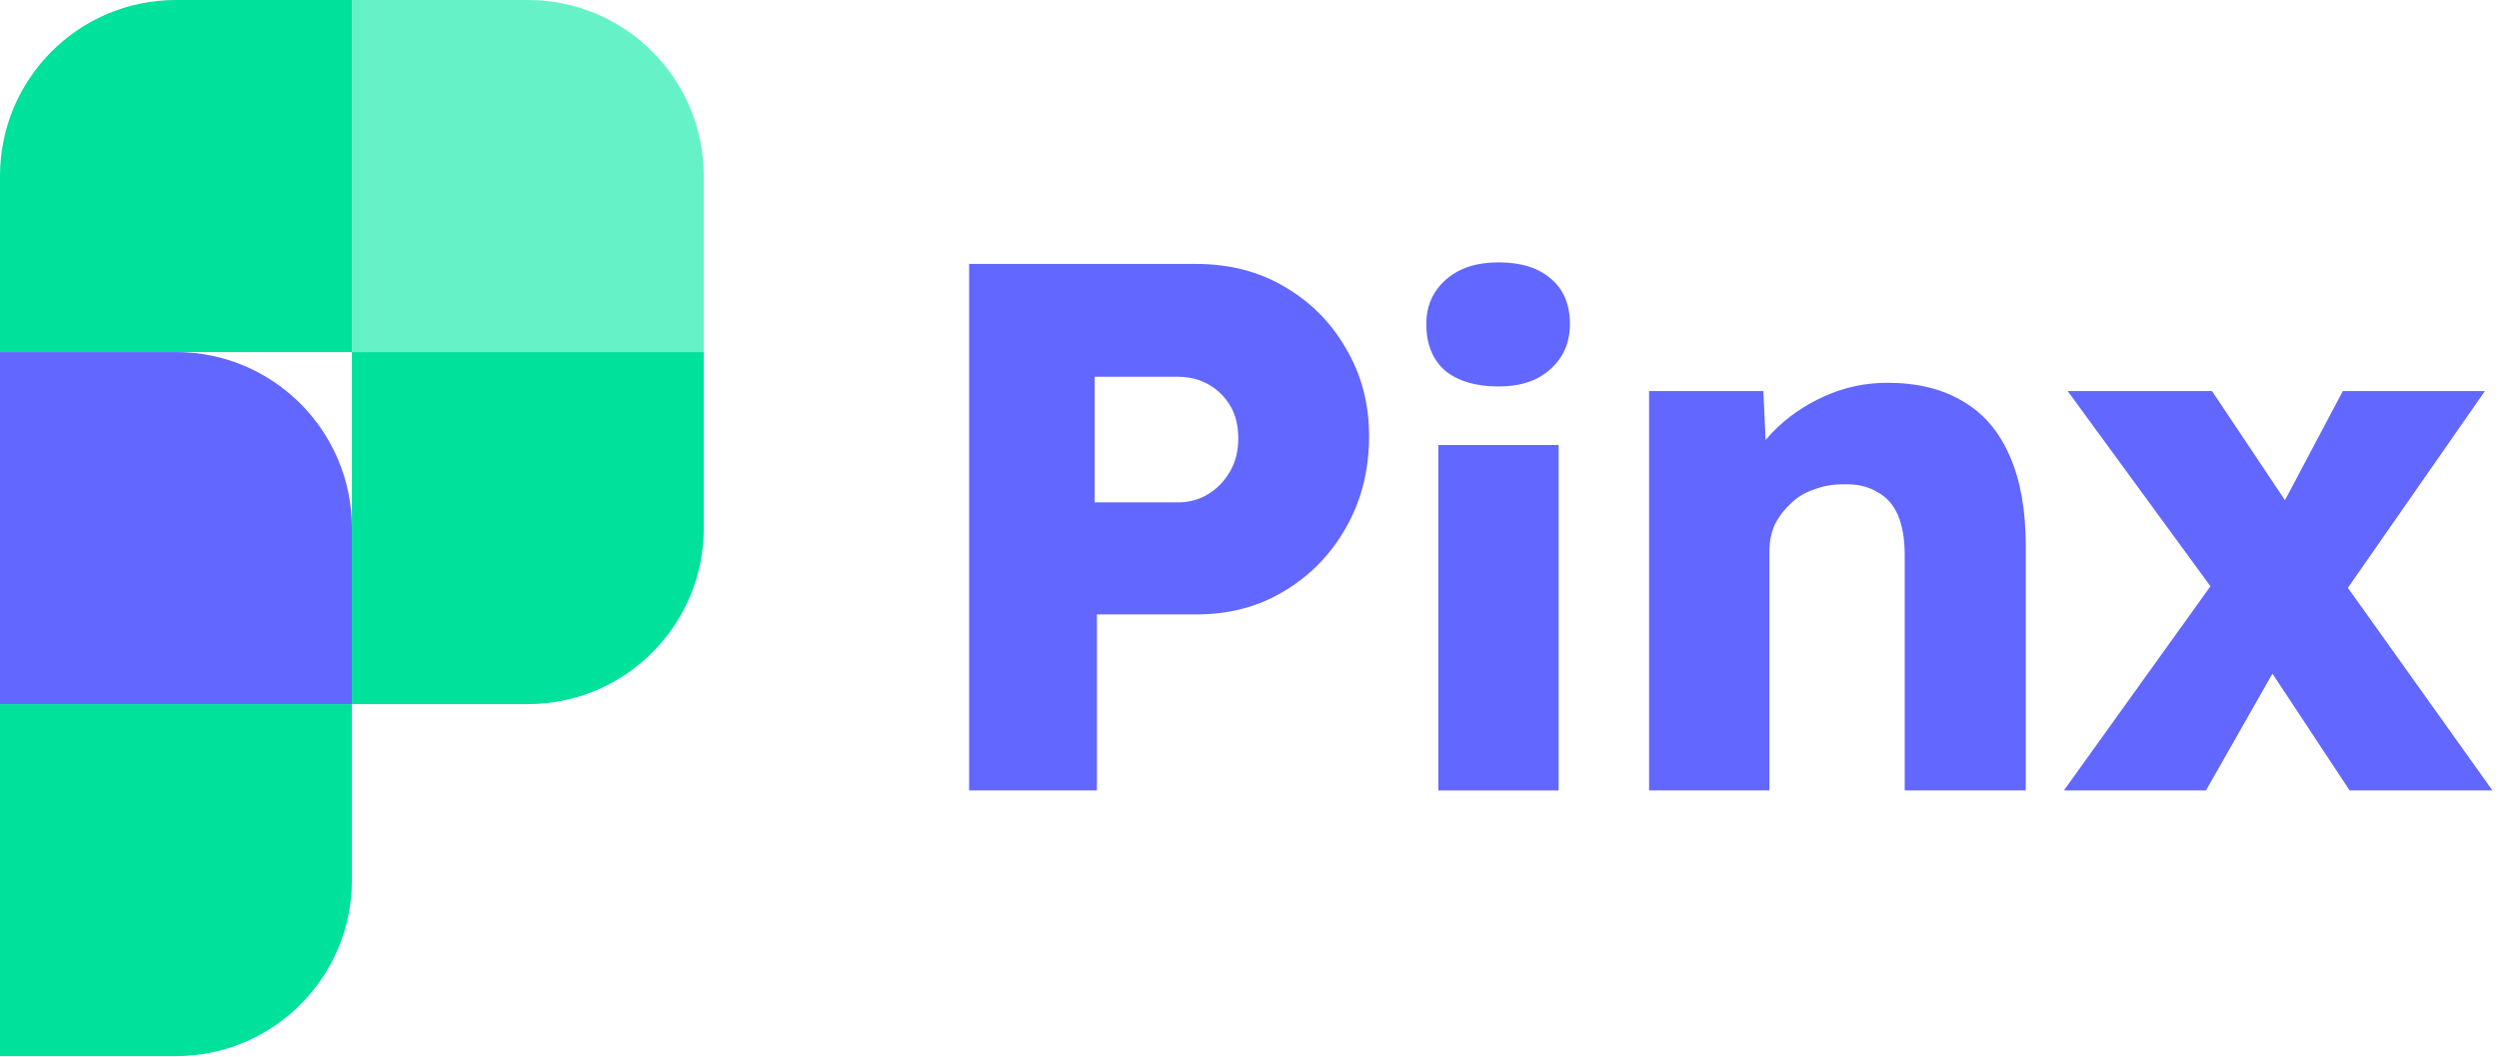
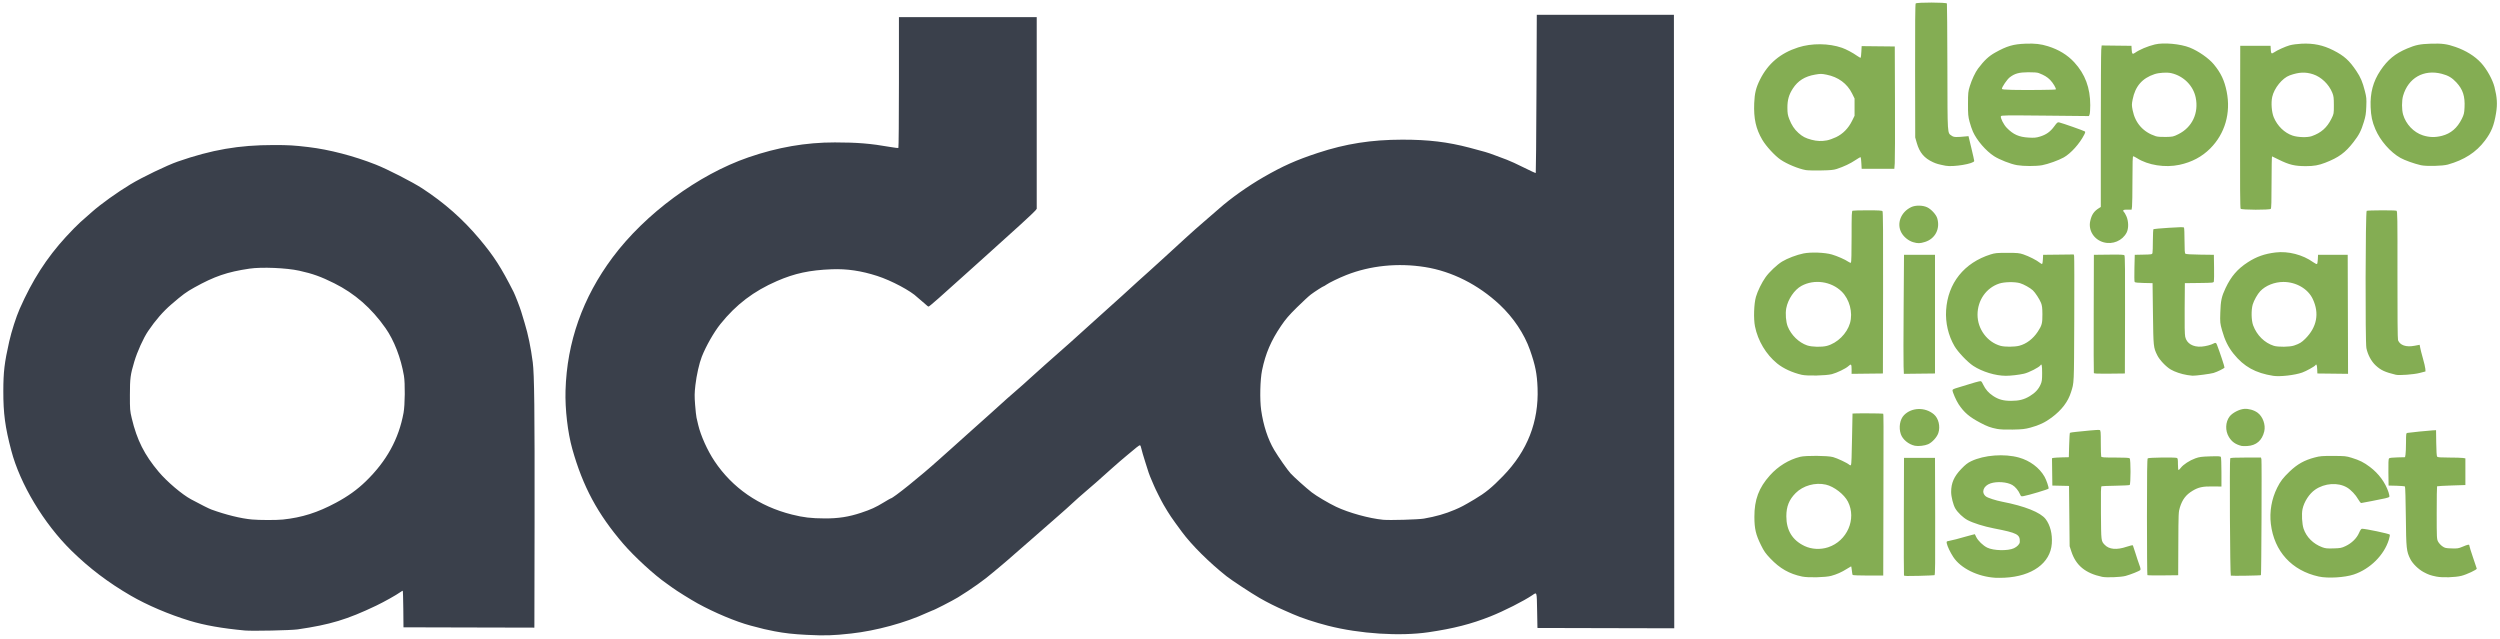
- <svg xmlns="http://www.w3.org/2000/svg" width="303" height="128" viewBox="0 0 303 128" fill="none">
-   <path d="M42.667 85.333H8.01086e-05V128H21.333C33.115 128 42.667 118.449 42.667 106.667V85.333Z" fill="#00E19B" />
-   <path d="M85.333 42.667H42.667V85.333H64C75.782 85.333 85.333 75.782 85.333 64V42.667Z" fill="#00E19B" />
-   <path d="M42.667 0H21.333C9.551 0 8.01086e-05 9.551 8.01086e-05 21.333V42.667H42.667V0Z" fill="#00E19B" />
-   <path d="M85.333 21.333C85.333 9.551 75.782 0 64 0H42.667V42.667H85.333V21.333Z" fill="#66F2C7" />
-   <path d="M42.667 64C42.667 52.218 33.115 42.667 21.333 42.667H8.01086e-05V85.333H42.667V64Z" fill="#6267FF" />
-   <path d="M117.506 95.799V31.991H145.034C149.045 31.991 152.6 32.902 155.7 34.725C158.86 36.548 161.351 39.04 163.174 42.2C165.058 45.36 166 48.915 166 52.865C166 56.997 165.058 60.704 163.174 63.986C161.351 67.207 158.86 69.759 155.7 71.643C152.6 73.527 149.045 74.469 145.034 74.469H133.002V95.799H117.506ZM132.729 60.886H142.847C144.184 60.886 145.399 60.552 146.493 59.884C147.587 59.215 148.468 58.304 149.136 57.149C149.805 55.995 150.139 54.658 150.139 53.138C150.139 51.558 149.805 50.221 149.136 49.128C148.468 48.034 147.587 47.183 146.493 46.575C145.399 45.968 144.184 45.664 142.847 45.664H132.729V60.886Z" fill="#6267FF" />
-   <path d="M174.396 95.799V53.937H188.981V95.799H174.396Z" fill="#6267FF" />
-   <path d="M199.95 95.799V47.396H213.806L214.261 57.24L211.344 58.334C212.013 56.147 213.198 54.172 214.899 52.409C216.662 50.586 218.758 49.128 221.189 48.034C223.62 46.94 226.172 46.393 228.846 46.393C232.492 46.393 235.561 47.153 238.053 48.672C240.544 50.13 242.428 52.348 243.704 55.326C244.98 58.243 245.618 61.828 245.618 66.082V95.799H230.943V67.267C230.943 65.323 230.669 63.712 230.122 62.436C229.575 61.16 228.724 60.218 227.57 59.61C226.476 58.942 225.109 58.638 223.468 58.699C222.192 58.699 221.007 58.911 219.913 59.337C218.819 59.702 217.877 60.279 217.087 61.069C216.297 61.798 215.659 62.649 215.173 63.621C214.747 64.594 214.535 65.657 214.535 66.811V95.799H207.334C205.632 95.799 204.174 95.799 202.958 95.799C201.743 95.799 200.74 95.799 199.95 95.799Z" fill="#6267FF" />
-   <path d="M284.885 95.799L274.584 80.211L269.844 73.557L250.702 47.396H268.203L278.139 62.254L283.335 69.364L302.204 95.799H284.885ZM250.246 95.799L269.753 68.635L277.592 78.023L267.474 95.799H250.246ZM282.241 74.742L274.493 65.444L284.064 47.396H301.292L282.241 74.742Z" fill="#6267FF" />
-   <path d="M175.217 44.925C176.797 46.201 178.954 46.839 181.689 46.839C184.362 46.839 186.459 46.14 187.978 44.743C189.558 43.345 190.348 41.522 190.348 39.273C190.348 36.903 189.589 35.08 188.069 33.804C186.55 32.467 184.423 31.799 181.689 31.799C179.015 31.799 176.888 32.498 175.308 33.895C173.728 35.293 172.938 37.086 172.938 39.273C172.938 41.704 173.697 43.588 175.217 44.925Z" fill="#6267FF" />
+ <svg xmlns="http://www.w3.org/2000/svg" viewBox="0 0 1895.50 484.00" width="1896" height="484" role="img" aria-label="aleppo digital district">
+   <path id="wordmark" fill="#84AD53" fill-rule="evenodd" d="M1513.00,438.18 C1499.60,437.35 1486.67,430.96 1481.10,422.40 C1478.75,418.78 1476.65,414.39 1476.20,412.13 C1475.90,410.63 1475.97,410.55 1477.82,410.23 C1480.05,409.84 1485.92,408.33 1490.25,407.03 C1491.90,406.54 1494.20,405.91 1495.37,405.64 L1497.48,405.14 L1498.49,407.23 C1499.88,410.09 1503.68,413.77 1506.87,415.33 C1511.65,417.67 1522.64,417.91 1527.14,415.77 C1529.65,414.58 1531.49,412.61 1531.56,411.06 C1531.81,405.28 1529.75,404.19 1512.00,400.74 C1504.32,399.25 1496.19,396.70 1491.95,394.44 C1488.58,392.63 1484.49,388.76 1482.64,385.60 C1481.07,382.92 1479.51,376.73 1479.50,373.15 C1479.49,366.34 1481.67,361.36 1487.18,355.63 C1490.28,352.40 1491.99,351.06 1494.72,349.76 C1504.50,345.08 1519.80,343.92 1530.93,347.01 C1539.24,349.32 1546.46,354.74 1550.34,361.56 C1551.73,364.00 1553.67,369.73 1553.40,370.56 C1553.22,371.10 1538.21,375.60 1534.37,376.26 C1532.59,376.57 1532.45,376.50 1531.78,374.92 C1530.59,372.08 1528.14,369.12 1525.90,367.82 C1521.94,365.52 1514.30,364.95 1509.42,366.58 C1503.90,368.42 1502.08,373.53 1505.88,376.51 C1507.25,377.59 1513.36,379.56 1518.25,380.51 C1535.36,383.82 1547.29,388.59 1551.16,393.67 C1554.65,398.25 1556.35,405.02 1555.84,412.25 C1554.79,427.07 1540.90,437.11 1520.00,438.14 C1517.66,438.25 1514.51,438.27 1513.00,438.18 Z M1366.50,437.26 C1356.76,435.22 1349.62,431.16 1342.37,423.54 C1338.71,419.69 1337.59,418.09 1335.25,413.36 C1331.33,405.40 1330.31,401.02 1330.28,392.00 C1330.23,379.01 1333.64,369.89 1342.05,360.53 C1348.30,353.56 1356.33,348.63 1365.00,346.44 C1369.16,345.39 1385.77,345.52 1389.86,346.63 C1393.08,347.50 1400.59,351.03 1402.14,352.39 C1402.74,352.93 1403.19,353.01 1403.54,352.66 C1403.86,352.34 1404.15,345.00 1404.32,332.95 C1404.48,322.39 1404.65,313.70 1404.70,313.64 C1404.95,313.37 1427.63,313.47 1427.91,313.74 C1428.28,314.11 1428.28,316.34 1428.12,383.62 L1428.00,436.50 L1416.53,436.50 C1410.13,436.50 1404.93,436.30 1404.78,436.04 C1404.62,435.79 1404.35,434.22 1404.18,432.54 C1404.00,430.87 1403.77,429.50 1403.67,429.50 C1403.56,429.50 1402.06,430.39 1400.33,431.49 C1396.42,433.96 1392.71,435.60 1388.50,436.74 C1384.15,437.91 1371.07,438.22 1366.50,437.26 Z M1594.00,437.47 C1581.27,434.73 1574.13,428.85 1570.67,418.25 L1569.36,414.25 L1569.13,391.39 L1568.90,368.53 L1562.58,368.39 L1556.25,368.25 L1556.11,357.89 L1555.98,347.52 L1557.11,347.26 C1557.74,347.12 1560.61,346.94 1563.50,346.87 L1568.75,346.75 L1569.00,337.67 C1569.14,332.67 1569.39,328.44 1569.57,328.26 C1569.74,328.09 1571.88,327.75 1574.32,327.52 C1576.76,327.29 1581.57,326.81 1585.03,326.46 C1588.48,326.10 1591.69,325.96 1592.15,326.14 C1592.91,326.43 1593.00,327.49 1593.00,335.94 C1593.00,341.15 1593.14,345.77 1593.30,346.21 C1593.57,346.90 1594.98,347.00 1603.95,347.00 C1611.33,347.00 1614.47,347.17 1614.90,347.60 C1615.76,348.46 1615.75,367.29 1614.89,367.82 C1614.55,368.03 1609.77,368.28 1604.27,368.37 C1598.76,368.47 1593.96,368.65 1593.60,368.77 C1593.07,368.95 1592.98,372.92 1593.10,389.12 C1593.26,410.71 1593.20,410.23 1595.94,413.16 C1599.25,416.71 1605.07,417.23 1612.64,414.64 C1615.24,413.76 1617.15,413.34 1617.33,413.63 C1617.49,413.89 1618.36,416.50 1619.25,419.43 C1620.14,422.36 1621.46,426.31 1622.17,428.21 C1623.09,430.64 1623.32,431.86 1622.97,432.29 C1622.32,433.07 1615.69,435.72 1611.75,436.79 C1608.18,437.75 1597.24,438.17 1594.00,437.47 Z M1758.25,437.24 C1737.79,432.73 1724.49,418.13 1721.97,397.41 C1720.83,388.08 1722.54,378.33 1726.77,369.89 C1729.25,364.95 1731.20,362.40 1736.13,357.67 C1742.05,351.99 1747.34,349.02 1755.25,346.94 C1759.25,345.88 1760.80,345.75 1769.25,345.78 C1778.14,345.80 1779.03,345.89 1783.19,347.17 C1789.29,349.05 1792.42,350.61 1797.07,354.11 C1803.81,359.19 1808.80,365.99 1811.23,373.39 C1811.70,374.85 1811.98,376.34 1811.84,376.71 C1811.69,377.08 1810.27,377.63 1808.66,377.93 C1807.06,378.24 1802.49,379.16 1798.50,379.99 C1794.51,380.81 1790.91,381.48 1790.50,381.49 C1790.09,381.49 1789.04,380.20 1788.17,378.62 C1786.36,375.34 1782.68,371.46 1779.74,369.72 C1772.90,365.69 1762.81,366.37 1755.56,371.36 C1751.13,374.41 1747.23,380.39 1745.99,386.05 C1745.18,389.73 1745.60,397.46 1746.80,401.00 C1748.93,407.31 1754.11,412.47 1760.83,414.99 C1763.34,415.93 1764.55,416.06 1769.50,415.91 C1774.75,415.76 1775.54,415.61 1778.63,414.15 C1783.28,411.95 1787.06,408.26 1788.82,404.21 C1789.76,402.06 1790.50,401.00 1791.08,401.00 C1793.87,401.00 1811.39,404.69 1812.13,405.43 C1812.35,405.65 1812.05,407.38 1811.46,409.29 C1807.88,420.98 1797.26,431.53 1784.88,435.69 C1777.97,438.01 1765.15,438.76 1758.25,437.24 Z M1847.50,437.28 C1842.98,436.35 1841.51,435.83 1837.91,433.92 C1833.94,431.81 1829.53,427.52 1827.79,424.07 C1824.79,418.16 1824.58,416.17 1824.34,391.74 C1824.21,379.46 1823.92,369.22 1823.67,368.97 C1823.43,368.73 1820.54,368.47 1817.24,368.39 L1811.25,368.25 L1811.11,358.31 C1811.02,351.54 1811.16,348.16 1811.54,347.70 C1811.93,347.23 1813.79,346.99 1817.92,346.89 L1823.73,346.75 L1824.09,344.75 C1824.28,343.65 1824.46,339.55 1824.47,335.63 C1824.50,328.66 1824.52,328.51 1825.62,328.30 C1827.26,327.99 1841.82,326.52 1844.75,326.38 L1847.25,326.25 L1847.39,335.96 C1847.47,342.09 1847.72,345.92 1848.07,346.34 C1848.49,346.84 1850.69,347.00 1857.19,347.01 C1861.90,347.01 1866.59,347.15 1867.62,347.32 L1869.50,347.63 L1869.50,357.74 L1869.50,367.85 L1858.89,368.19 C1853.06,368.39 1848.17,368.67 1848.02,368.81 C1847.87,368.96 1847.75,378.01 1847.75,388.92 C1847.75,408.06 1847.79,408.82 1848.79,410.75 C1849.37,411.85 1850.79,413.42 1851.96,414.25 C1853.91,415.63 1854.48,415.76 1858.98,415.92 C1863.38,416.07 1864.20,415.95 1867.06,414.75 C1871.62,412.83 1872.50,412.68 1872.51,413.82 C1872.52,414.33 1873.76,418.35 1875.27,422.75 C1876.77,427.15 1878.06,430.97 1878.13,431.23 C1878.33,432.03 1870.49,435.72 1866.47,436.72 C1861.72,437.91 1851.96,438.19 1847.50,437.28 Z M1443.73,436.39 C1443.60,436.04 1443.55,415.84 1443.62,391.50 L1443.75,347.25 L1455.50,347.25 L1467.25,347.25 L1467.38,391.64 C1467.48,426.91 1467.38,436.07 1466.88,436.22 C1466.53,436.33 1461.24,436.55 1455.11,436.72 C1446.33,436.96 1443.93,436.89 1443.73,436.39 Z M1691.61,436.56 C1691.00,436.18 1690.55,348.56 1691.15,347.62 C1691.46,347.15 1694.40,347.00 1703.02,347.00 L1714.48,347.00 L1714.81,348.31 C1715.16,349.69 1714.80,435.88 1714.45,436.19 C1714.08,436.52 1692.12,436.88 1691.61,436.56 Z M1628.34,436.18 C1628.15,435.99 1628.00,416.12 1628.00,392.02 C1628.00,358.60 1628.14,348.06 1628.60,347.60 C1629.23,346.97 1649.13,346.70 1650.71,347.30 C1651.35,347.55 1651.50,348.46 1651.50,352.05 C1651.50,354.50 1651.70,356.50 1651.94,356.50 C1652.18,356.50 1652.98,355.71 1653.71,354.75 C1655.59,352.30 1660.43,349.14 1664.66,347.63 C1667.75,346.52 1669.32,346.31 1675.93,346.11 C1682.10,345.92 1683.70,346.01 1684.05,346.56 C1684.29,346.94 1684.49,352.14 1684.49,358.12 L1684.50,368.99 L1677.88,368.91 C1670.28,368.81 1667.01,369.52 1662.50,372.26 C1657.55,375.27 1654.87,378.79 1653.00,384.75 C1651.94,388.13 1651.89,389.08 1651.79,412.25 L1651.68,436.25 L1640.18,436.38 C1633.86,436.46 1628.53,436.36 1628.34,436.18 Z M1386.19,415.06 C1400.63,410.30 1407.89,393.61 1401.25,380.50 C1398.44,374.95 1390.71,368.97 1384.50,367.54 C1376.46,365.69 1367.21,368.27 1361.58,373.94 C1356.60,378.94 1354.52,384.11 1354.51,391.51 C1354.49,402.23 1359.12,409.76 1368.40,414.13 C1373.68,416.62 1380.40,416.97 1386.19,415.06 Z M1452.00,338.05 C1447.24,337.05 1442.71,333.32 1441.33,329.25 C1439.60,324.18 1440.63,318.06 1443.76,314.84 C1449.54,308.89 1459.76,308.62 1466.40,314.23 C1469.97,317.26 1471.44,323.41 1469.78,328.41 C1468.72,331.59 1465.07,335.59 1462.00,336.92 C1459.42,338.04 1454.57,338.59 1452.00,338.05 Z M1699.75,338.19 C1695.12,337.02 1692.34,335.05 1690.11,331.36 C1687.23,326.60 1687.47,320.09 1690.68,315.86 C1692.77,313.13 1697.94,310.42 1701.67,310.11 C1705.04,309.83 1709.12,310.97 1711.87,312.97 C1715.86,315.85 1718.15,322.22 1716.96,327.16 C1715.30,334.08 1710.91,337.87 1704.08,338.26 C1702.25,338.36 1700.30,338.33 1699.75,338.19 Z M1514.25,325.27 C1509.44,324.34 1506.84,323.38 1501.68,320.66 C1493.31,316.25 1489.32,312.84 1485.17,306.59 C1483.33,303.82 1480.55,297.47 1480.52,295.95 C1480.51,295.39 1481.56,294.86 1484.12,294.12 C1486.12,293.55 1490.23,292.29 1493.25,291.33 C1496.28,290.38 1499.58,289.44 1500.59,289.25 C1502.42,288.90 1502.43,288.91 1503.80,291.71 C1505.61,295.42 1507.86,297.98 1511.32,300.27 C1515.40,302.98 1519.12,304.00 1524.94,304.00 C1530.99,304.00 1534.77,303.05 1539.11,300.43 C1543.19,297.97 1545.71,295.27 1547.31,291.67 C1548.36,289.30 1548.50,288.22 1548.50,282.74 C1548.50,277.04 1548.16,275.52 1547.24,277.02 C1546.28,278.56 1538.41,282.59 1534.75,283.41 C1530.79,284.30 1524.73,285.00 1520.99,285.00 C1513.17,285.00 1503.11,281.95 1496.32,277.51 C1491.96,274.67 1484.62,266.95 1482.03,262.50 C1477.33,254.41 1475.08,244.75 1475.68,235.29 C1476.97,214.72 1489.32,199.27 1509.50,192.93 C1512.84,191.89 1514.21,191.76 1522.00,191.76 C1529.83,191.76 1531.12,191.88 1534.25,192.92 C1538.41,194.31 1544.66,197.49 1546.71,199.26 C1547.52,199.95 1548.35,200.35 1548.56,200.14 C1548.77,199.92 1549.02,198.29 1549.10,196.50 L1549.25,193.25 L1560.86,193.12 L1572.48,192.98 L1572.76,194.12 C1572.92,194.74 1572.96,216.51 1572.86,242.50 C1572.66,292.73 1572.79,289.84 1570.38,297.50 C1568.09,304.76 1563.34,310.98 1555.75,316.66 C1550.84,320.33 1546.16,322.56 1539.69,324.29 C1535.46,325.43 1533.53,325.64 1526.25,325.79 C1520.49,325.90 1516.62,325.73 1514.25,325.27 Z M1723.75,285.03 C1710.29,282.92 1701.55,278.06 1693.73,268.35 C1689.65,263.27 1687.02,257.94 1684.97,250.58 C1683.44,245.08 1683.40,244.69 1683.63,237.08 C1683.90,228.11 1684.59,224.87 1687.61,218.50 C1691.85,209.54 1696.67,203.95 1704.53,198.88 C1711.14,194.62 1717.18,192.49 1725.51,191.47 C1735.09,190.31 1746.16,193.16 1754.06,198.84 C1755.52,199.89 1756.75,200.45 1757.00,200.19 C1757.25,199.95 1757.52,198.29 1757.60,196.50 L1757.75,193.25 L1769.00,193.25 L1780.25,193.25 L1780.38,238.38 L1780.51,283.52 L1768.88,283.38 L1757.25,283.25 L1757.10,279.88 C1756.97,276.76 1756.51,275.78 1755.75,276.99 C1755.19,277.91 1748.68,281.51 1745.72,282.55 C1740.02,284.56 1728.81,285.82 1723.75,285.03 Z M1366.25,284.27 C1359.06,282.61 1352.22,279.46 1347.53,275.65 C1339.12,268.81 1332.93,258.46 1330.73,247.55 C1329.56,241.76 1329.93,230.33 1331.46,225.09 C1332.75,220.66 1335.87,214.31 1338.75,210.25 C1341.52,206.33 1347.51,200.67 1351.32,198.36 C1355.36,195.91 1362.29,193.28 1367.48,192.22 C1373.16,191.07 1383.59,191.45 1388.97,192.99 C1393.07,194.17 1399.19,196.86 1401.50,198.50 C1402.32,199.09 1403.22,199.42 1403.50,199.25 C1403.82,199.05 1404.00,192.02 1404.00,179.52 C1404.00,162.28 1404.09,160.07 1404.79,159.80 C1405.23,159.64 1410.37,159.50 1416.23,159.50 C1424.59,159.50 1427.00,159.65 1427.44,160.18 C1427.85,160.68 1427.97,177.24 1427.88,222.05 L1427.75,283.25 L1415.88,283.38 L1404.00,283.52 L1404.00,280.01 C1404.00,276.11 1403.60,275.74 1401.53,277.71 C1399.66,279.49 1392.74,282.83 1389.00,283.77 C1384.49,284.90 1370.32,285.21 1366.25,284.27 Z M1658.51,284.43 C1653.99,283.68 1649.14,282.05 1646.06,280.24 C1642.41,278.11 1637.53,272.94 1635.78,269.35 C1632.91,263.48 1632.87,263.11 1632.55,238.00 L1632.25,214.75 L1625.67,214.61 C1621.20,214.52 1618.96,214.28 1618.67,213.86 C1618.44,213.52 1618.36,208.75 1618.50,203.25 L1618.75,193.25 L1625.32,193.11 C1631.63,192.98 1631.90,192.93 1632.19,191.86 C1632.35,191.25 1632.49,186.99 1632.49,182.40 C1632.50,177.81 1632.71,173.93 1632.96,173.78 C1633.21,173.62 1638.43,173.16 1644.56,172.76 C1653.35,172.18 1655.79,172.15 1656.09,172.64 C1656.31,172.97 1656.49,177.44 1656.49,182.56 C1656.50,189.69 1656.66,192.01 1657.16,192.43 C1657.59,192.78 1661.60,193.03 1668.29,193.11 L1678.75,193.25 L1678.89,202.75 C1678.97,207.98 1678.91,212.75 1678.76,213.37 C1678.49,214.47 1678.39,214.48 1667.62,214.62 L1656.75,214.75 L1656.60,233.75 C1656.49,246.64 1656.63,253.60 1657.01,255.40 C1658.11,260.49 1662.91,263.37 1669.44,262.87 C1672.57,262.63 1676.70,261.55 1678.62,260.48 C1679.99,259.72 1680.49,259.90 1681.06,261.38 C1683.15,266.73 1686.99,278.31 1686.82,278.75 C1686.56,279.43 1681.43,281.96 1678.50,282.85 C1676.20,283.55 1664.76,285.05 1662.50,284.94 C1661.81,284.91 1660.02,284.68 1658.51,284.43 Z M1816.75,284.21 C1808.52,282.22 1805.40,280.78 1801.49,277.16 C1798.16,274.08 1795.46,269.05 1794.42,264.00 C1793.49,259.49 1793.70,160.50 1794.64,159.90 C1795.36,159.44 1816.05,159.36 1817.23,159.81 C1817.97,160.10 1818.04,164.30 1817.98,208.44 C1817.94,238.96 1818.10,257.21 1818.41,258.00 C1819.92,261.86 1824.57,263.45 1830.87,262.24 C1833.00,261.83 1834.78,261.50 1834.81,261.50 C1834.84,261.50 1835.02,262.44 1835.21,263.60 C1835.39,264.75 1836.32,268.41 1837.27,271.73 C1838.22,275.04 1839.06,278.64 1839.13,279.73 L1839.25,281.70 L1834.75,282.87 C1830.40,284.01 1819.33,284.83 1816.75,284.21 Z M1443.42,277.88 C1443.29,274.79 1443.31,254.48 1443.47,232.75 L1443.75,193.25 L1455.50,193.25 L1467.25,193.25 L1467.25,238.25 L1467.25,283.25 L1455.45,283.38 L1443.65,283.52 L1443.42,277.88 Z M1587.73,282.88 C1587.60,282.54 1587.55,262.23 1587.62,237.75 L1587.75,193.25 L1599.06,193.12 C1608.17,193.01 1610.47,193.11 1610.93,193.67 C1611.36,194.18 1611.47,206.03 1611.38,238.80 L1611.25,283.25 L1599.61,283.38 C1590.57,283.49 1587.92,283.38 1587.73,282.88 Z M1385.32,262.30 C1393.17,260.21 1400.47,253.00 1402.78,245.08 C1405.11,237.04 1402.46,226.98 1396.45,221.09 C1388.53,213.34 1375.68,211.53 1365.98,216.81 C1360.64,219.71 1355.72,226.94 1354.45,233.75 C1353.67,237.92 1354.18,244.19 1355.59,247.69 C1358.20,254.16 1364.00,259.79 1370.25,261.94 C1373.86,263.17 1381.37,263.36 1385.32,262.30 Z M1531.18,262.21 C1536.55,260.82 1541.62,256.98 1545.16,251.61 C1548.34,246.78 1548.76,245.21 1548.71,238.25 C1548.67,233.51 1548.46,231.72 1547.67,229.72 C1546.56,226.91 1543.25,221.84 1541.43,220.16 C1539.43,218.31 1534.49,215.57 1531.73,214.76 C1527.76,213.61 1519.93,213.75 1516.00,215.04 C1506.08,218.30 1499.49,227.77 1499.51,238.73 C1499.52,249.55 1506.89,259.50 1516.95,262.28 C1520.24,263.18 1527.53,263.15 1531.18,262.21 Z M1739.59,262.05 C1743.78,260.61 1745.28,259.70 1748.13,256.85 C1756.93,248.05 1758.88,237.57 1753.73,226.72 C1750.07,219.00 1741.15,213.83 1731.49,213.83 C1724.76,213.84 1718.02,216.52 1713.91,220.84 C1711.84,223.02 1709.12,227.84 1708.21,230.95 C1706.97,235.20 1707.14,242.99 1708.54,246.77 C1711.33,254.26 1717.17,260.03 1724.22,262.26 C1727.49,263.29 1736.33,263.18 1739.59,262.05 Z M1450.70,183.67 C1447.17,182.63 1443.66,179.80 1441.82,176.53 C1437.95,169.62 1441.32,160.78 1449.26,157.05 C1452.46,155.54 1457.87,155.60 1461.26,157.18 C1464.36,158.62 1468.09,162.67 1468.95,165.52 C1471.34,173.50 1467.40,181.10 1459.62,183.50 C1455.86,184.67 1454.19,184.70 1450.70,183.67 Z M1595.06,183.74 C1587.81,181.71 1583.41,174.69 1584.98,167.63 C1586.05,162.80 1587.82,160.19 1591.62,157.83 L1593.00,156.98 L1593.00,99.11 C1593.01,67.29 1593.15,39.73 1593.33,37.87 L1593.65,34.48 L1604.95,34.62 L1616.25,34.75 L1616.40,37.50 C1616.59,40.92 1617.04,41.40 1618.84,40.12 C1622.28,37.67 1628.36,35.10 1634.00,33.71 C1640.56,32.10 1653.38,33.25 1660.50,36.10 C1667.05,38.72 1674.91,44.21 1678.70,48.80 C1684.12,55.39 1686.77,61.01 1688.48,69.52 C1691.72,85.68 1687.19,101.34 1676.03,112.56 C1669.72,118.90 1661.98,123.01 1652.57,125.01 C1641.76,127.32 1628.81,125.28 1620.46,119.96 C1619.19,119.16 1617.90,118.50 1617.58,118.50 C1617.15,118.50 1617.00,123.14 1617.00,136.43 C1617.00,146.29 1616.86,155.40 1616.68,156.68 L1616.36,159.00 L1613.18,159.00 C1610.74,159.00 1610.00,159.17 1610.00,159.72 C1610.00,160.12 1610.25,160.60 1610.56,160.78 C1610.86,160.97 1611.68,162.39 1612.38,163.94 C1614.11,167.80 1614.20,173.29 1612.58,176.40 C1609.34,182.60 1602.00,185.67 1595.06,183.74 Z M1699.06,158.32 C1698.65,157.82 1698.53,141.19 1698.62,96.20 L1698.75,34.75 L1710.25,34.75 L1721.75,34.75 L1721.90,37.62 C1722.06,40.68 1722.48,41.06 1724.32,39.77 C1726.67,38.13 1732.98,35.26 1736.25,34.36 C1738.26,33.80 1742.15,33.28 1745.40,33.13 C1754.32,32.72 1761.59,34.24 1769.25,38.11 C1777.52,42.29 1781.44,45.80 1786.81,53.83 C1790.06,58.69 1791.49,62.06 1793.27,69.04 C1794.48,73.75 1794.58,74.87 1794.35,80.75 C1794.15,86.20 1793.84,88.10 1792.49,92.50 C1790.41,99.30 1788.88,102.27 1784.60,107.80 C1778.41,115.80 1773.41,119.46 1763.25,123.40 C1758.20,125.36 1754.57,126.00 1748.53,126.00 C1740.07,125.99 1736.00,125.02 1728.02,121.10 C1725.39,119.81 1723.08,118.68 1722.88,118.59 C1722.67,118.49 1722.50,127.28 1722.50,138.11 C1722.50,152.76 1722.35,157.95 1721.90,158.40 C1720.98,159.32 1699.83,159.24 1699.06,158.32 Z M1369.25,128.99 C1363.70,128.00 1355.04,124.43 1350.17,121.11 C1345.82,118.15 1339.13,110.88 1336.28,106.01 C1331.39,97.67 1329.68,89.92 1330.14,78.25 C1330.44,70.73 1331.49,66.48 1334.52,60.40 C1340.61,48.19 1349.98,40.29 1363.50,35.95 C1373.75,32.66 1386.72,32.77 1396.71,36.24 C1399.87,37.34 1405.08,40.11 1408.17,42.33 C1409.51,43.29 1410.73,43.94 1410.89,43.78 C1411.05,43.62 1411.28,41.57 1411.40,39.23 L1411.63,34.98 L1424.19,35.12 L1436.75,35.25 L1436.90,77.50 C1436.99,100.74 1436.91,121.61 1436.73,123.88 L1436.41,128.00 L1424.02,128.00 L1411.63,128.00 L1411.40,123.76 C1411.28,121.42 1411.05,119.38 1410.88,119.22 C1410.72,119.05 1408.92,120.06 1406.88,121.45 C1403.09,124.02 1398.11,126.38 1392.75,128.13 C1390.34,128.91 1387.99,129.14 1380.75,129.27 C1375.80,129.37 1370.62,129.24 1369.25,128.99 Z M1475.25,125.69 C1469.85,124.62 1468.35,124.20 1465.75,123.01 C1459.07,119.94 1455.54,115.75 1453.43,108.39 L1452.25,104.25 L1452.16,53.76 C1452.10,19.10 1452.24,3.07 1452.60,2.63 C1453.38,1.69 1475.92,1.72 1476.29,2.67 C1476.43,3.04 1476.59,24.80 1476.65,51.04 C1476.76,103.96 1476.54,100.54 1480.02,103.01 C1481.56,104.11 1483.34,104.17 1491.20,103.39 L1492.66,103.25 L1494.82,112.25 C1496.02,117.20 1496.99,121.61 1497.00,122.05 C1497.01,124.16 1481.04,126.83 1475.25,125.69 Z M1529.50,125.26 C1524.70,124.45 1516.18,121.12 1512.00,118.41 C1505.88,114.45 1499.01,106.49 1496.05,99.92 C1495.26,98.18 1494.09,94.72 1493.44,92.25 C1492.40,88.30 1492.26,86.64 1492.28,78.75 C1492.30,70.38 1492.40,69.44 1493.67,65.29 C1495.17,60.41 1497.84,54.74 1499.91,52.00 C1504.65,45.74 1507.98,42.62 1512.84,39.90 C1521.82,34.88 1526.62,33.47 1535.98,33.13 C1543.15,32.86 1547.47,33.36 1552.96,35.07 C1561.06,37.59 1567.74,41.68 1572.87,47.25 C1581.11,56.20 1585.00,66.61 1585.00,79.77 C1585.00,82.89 1584.78,86.02 1584.51,86.73 L1584.01,88.03 L1550.77,87.69 C1520.53,87.39 1517.50,87.43 1517.22,88.16 C1516.74,89.41 1519.32,94.52 1521.65,96.92 C1526.58,102.02 1530.87,103.93 1538.31,104.35 C1542.57,104.59 1543.92,104.47 1546.82,103.59 C1551.57,102.15 1554.71,99.91 1557.64,95.90 C1559.86,92.86 1560.25,92.54 1561.43,92.83 C1564.13,93.47 1579.82,98.99 1580.87,99.66 C1581.35,99.96 1581.24,100.55 1580.42,102.15 C1576.98,108.92 1570.31,116.33 1564.95,119.37 C1561.09,121.55 1552.89,124.50 1548.50,125.29 C1543.87,126.12 1534.51,126.11 1529.50,125.26 Z M1835.73,125.29 C1830.75,124.16 1823.44,121.55 1820.25,119.75 C1812.61,115.46 1804.92,106.66 1801.23,98.00 C1798.79,92.25 1797.92,88.18 1797.64,81.20 C1797.21,70.41 1799.52,61.78 1805.06,53.50 C1810.55,45.29 1816.18,40.65 1825.31,36.80 C1831.85,34.05 1835.05,33.40 1843.25,33.13 C1851.76,32.85 1855.52,33.35 1862.00,35.61 C1869.96,38.38 1876.67,42.56 1881.39,47.68 C1885.70,52.37 1890.16,60.38 1891.57,66.00 C1893.57,73.95 1893.87,78.97 1892.76,85.75 C1891.20,95.27 1889.25,100.08 1884.27,106.70 C1877.66,115.49 1868.64,121.30 1856.21,124.80 C1852.20,125.93 1839.86,126.22 1835.73,125.29 Z M1385.28,106.47 C1386.91,106.17 1390.07,105.06 1392.29,103.99 C1397.42,101.53 1401.56,97.30 1404.34,91.68 L1406.25,87.80 L1406.25,81.25 L1406.25,74.70 L1404.36,70.88 C1400.66,63.39 1393.85,58.37 1385.03,56.64 C1381.17,55.88 1380.45,55.87 1376.29,56.59 C1368.56,57.92 1363.26,61.24 1359.44,67.15 C1356.43,71.82 1355.28,75.87 1355.32,81.75 C1355.35,85.93 1355.57,87.32 1356.70,90.24 C1358.47,94.85 1360.55,98.00 1363.65,100.79 C1366.79,103.62 1369.07,104.80 1373.67,106.01 C1377.80,107.09 1381.09,107.22 1385.28,106.47 Z M1651.78,101.79 C1662.29,96.59 1667.42,85.73 1664.95,73.90 C1663.08,64.94 1655.80,57.65 1646.56,55.50 C1643.28,54.73 1637.25,55.08 1633.75,56.23 C1624.43,59.30 1619.11,65.43 1617.15,75.38 C1616.41,79.18 1616.41,79.82 1617.15,83.61 C1619.08,93.37 1625.19,100.24 1634.71,103.31 C1636.01,103.73 1638.76,103.93 1642.28,103.86 C1647.60,103.75 1647.96,103.68 1651.78,101.79 Z M1753.04,103.23 C1760.12,100.74 1764.57,96.78 1767.91,90.03 C1769.75,86.31 1769.75,86.29 1769.75,79.78 C1769.74,74.10 1769.59,72.87 1768.57,70.34 C1766.00,63.93 1760.19,58.35 1754.00,56.33 C1748.20,54.44 1743.17,54.68 1736.25,57.17 C1730.66,59.18 1724.46,66.84 1722.99,73.55 C1722.02,77.97 1722.56,85.09 1724.16,88.95 C1726.89,95.53 1732.29,100.77 1738.44,102.83 C1742.54,104.20 1749.74,104.40 1753.04,103.23 Z M1851.69,103.02 C1858.47,101.28 1863.31,97.14 1866.80,90.12 C1868.38,86.91 1868.63,85.91 1868.85,81.62 C1869.31,73.05 1867.63,67.86 1862.67,62.50 C1859.37,58.94 1856.46,57.22 1851.55,55.96 C1837.86,52.43 1826.17,59.09 1822.25,72.65 C1821.17,76.39 1821.18,83.13 1822.26,86.89 C1824.36,94.18 1830.29,100.41 1837.25,102.65 C1842.12,104.21 1846.56,104.33 1851.69,103.02 Z M1558.84,67.83 C1559.40,67.26 1556.81,62.87 1554.57,60.60 C1552.39,58.39 1550.11,57.02 1546.00,55.43 C1544.84,54.98 1542.15,54.76 1538.00,54.79 C1530.97,54.84 1527.71,55.74 1523.92,58.67 C1521.96,60.18 1518.00,65.97 1518.00,67.33 C1518.00,67.82 1519.86,68.02 1525.88,68.16 C1536.19,68.41 1558.49,68.18 1558.84,67.83 Z" />
+   <path id="mark" fill="#3A404B" fill-rule="evenodd" d="M611.50,481.47 C601.49,480.97 594.75,480.22 587.00,478.73 C581.14,477.61 578.23,476.92 569.00,474.45 C557.86,471.47 541.64,464.68 528.75,457.58 C523.77,454.84 512.44,447.78 509.76,445.74 C508.65,444.90 506.62,443.44 505.25,442.50 C496.30,436.36 480.80,422.16 472.41,412.39 C453.01,389.85 441.77,368.92 433.79,340.50 C430.31,328.13 428.23,310.27 428.64,296.24 C429.70,259.43 441.63,225.69 464.39,195.17 C489.05,162.12 529.31,132.46 567.33,119.34 C589.53,111.69 610.89,107.99 632.92,108.01 C649.95,108.02 659.93,108.84 674.95,111.47 C678.09,112.01 680.85,112.35 681.08,112.20 C681.31,112.06 681.50,89.68 681.50,62.47 L681.50,13.00 L733.75,13.00 L786.00,13.00 L786.00,85.68 L786.00,158.37 L784.95,159.70 C783.68,161.32 768.07,175.61 747.29,194.19 C742.64,198.35 735.97,204.34 732.48,207.50 C714.35,223.93 704.58,232.50 704.01,232.50 C703.77,232.50 703.27,232.22 702.91,231.87 C702.55,231.52 700.79,230.00 699.00,228.49 C697.21,226.98 695.64,225.64 695.50,225.50 C690.68,220.68 675.73,212.72 665.01,209.27 C652.88,205.36 642.00,203.76 630.53,204.21 C613.77,204.86 602.43,207.30 589.00,213.14 C571.32,220.82 558.06,230.90 546.15,245.71 C541.26,251.79 535.17,262.45 531.99,270.54 C530.08,275.37 527.98,284.69 527.15,292.00 C526.44,298.23 526.41,300.34 526.92,307.00 C527.25,311.26 527.73,315.65 527.99,316.75 C528.25,317.85 528.82,320.32 529.27,322.25 C531.18,330.38 536.28,341.71 541.64,349.73 C555.24,370.07 575.46,384.01 600.40,390.25 C609.23,392.46 614.77,393.11 625.25,393.17 C635.51,393.23 643.51,391.99 652.75,388.90 C660.39,386.35 663.79,384.80 669.99,381.03 C672.73,379.36 675.11,378.00 675.27,378.00 C676.94,378.00 698.08,361.01 711.66,348.75 C714.40,346.27 718.80,342.35 721.45,340.02 C724.09,337.69 730.86,331.62 736.50,326.52 C742.15,321.42 748.45,315.79 750.50,314.01 C752.56,312.23 756.13,309.01 758.43,306.86 C760.73,304.71 765.79,300.23 769.68,296.89 C773.57,293.56 778.68,289.01 781.03,286.79 C783.39,284.57 788.29,280.16 791.92,277.00 C802.17,268.09 821.36,250.96 829.75,243.23 C832.50,240.70 837.15,236.52 840.07,233.94 C843.00,231.36 847.95,226.91 851.07,224.04 C861.04,214.90 866.13,210.28 871.00,205.97 C873.61,203.65 878.90,198.85 882.75,195.30 C886.60,191.75 890.66,188.04 891.76,187.05 C892.87,186.06 896.47,182.76 899.76,179.72 C903.06,176.68 908.90,171.51 912.75,168.22 C916.60,164.94 921.91,160.34 924.55,158.00 C933.32,150.25 946.20,141.14 957.98,134.35 C972.72,125.87 982.68,121.42 999.21,115.97 C1020.36,108.99 1039.76,105.95 1063.25,105.92 C1083.01,105.90 1097.50,107.63 1114.25,112.02 C1125.77,115.04 1128.25,115.77 1133.00,117.58 C1135.89,118.67 1140.15,120.26 1142.47,121.12 C1144.79,121.97 1150.63,124.64 1155.44,127.07 C1160.25,129.49 1164.32,131.35 1164.47,131.20 C1164.62,131.04 1164.86,103.99 1165.00,71.08 L1165.25,11.25 L1217.25,11.25 L1269.25,11.25 L1269.38,243.88 L1269.50,476.50 L1217.63,476.38 L1165.75,476.25 L1165.50,463.00 C1165.22,448.28 1165.44,448.98 1161.81,451.43 C1155.23,455.87 1140.38,463.38 1130.13,467.46 C1115.57,473.25 1102.17,476.68 1083.25,479.47 C1061.48,482.67 1030.96,480.71 1006.91,474.55 C997.17,472.06 986.43,468.51 980.25,465.74 C978.88,465.12 976.06,463.89 974.00,463.00 C967.57,460.22 960.98,456.92 955.00,453.49 C948.89,449.98 933.76,440.03 930.00,437.05 C916.74,426.54 903.50,413.38 896.10,403.36 C888.09,392.52 886.68,390.43 882.18,382.75 C880.53,379.94 875.83,370.60 875.01,368.50 C874.63,367.54 873.72,365.40 872.98,363.75 C871.52,360.49 870.24,356.82 868.51,351.00 C867.90,348.94 866.98,345.94 866.46,344.34 C865.95,342.74 865.39,340.66 865.21,339.71 C865.03,338.76 864.68,337.86 864.42,337.70 C864.17,337.54 862.94,338.28 861.69,339.33 C860.44,340.39 857.22,343.05 854.54,345.26 C851.85,347.46 846.86,351.76 843.45,354.81 C830.98,365.98 829.14,367.60 823.25,372.60 C819.95,375.40 815.45,379.39 813.25,381.47 C811.05,383.55 806.13,387.95 802.33,391.25 C792.19,400.05 785.85,405.60 779.18,411.50 C775.92,414.39 771.79,417.99 770.00,419.50 C768.21,421.01 765.74,423.18 764.50,424.32 C763.26,425.46 760.90,427.48 759.25,428.79 C757.60,430.11 754.79,432.46 753.00,434.01 C746.57,439.59 736.50,446.76 726.25,453.05 C722.20,455.53 707.63,463.00 706.83,463.00 C706.65,463.00 704.76,463.81 702.63,464.80 C686.46,472.29 664.25,478.36 645.25,480.46 C631.35,482.00 625.71,482.17 611.50,481.47 Z M185.50,478.17 C168.09,476.55 154.89,474.22 143.50,470.75 C127.81,465.96 111.32,458.93 98.87,451.70 C81.81,441.80 67.36,430.84 53.82,417.53 C32.96,397.02 14.99,367.10 8.32,341.75 C3.62,323.94 2.24,313.59 2.27,296.50 C2.30,281.87 3.10,275.17 6.74,259.00 C8.49,251.25 11.98,240.35 14.67,234.25 C24.29,212.45 35.05,195.69 49.65,179.74 C53.68,175.35 58.65,170.29 60.69,168.50 C62.73,166.71 66.69,163.23 69.47,160.75 C76.18,154.79 88.57,145.92 98.76,139.76 C107.60,134.43 126.46,125.34 134.50,122.55 C160.40,113.55 180.92,110.00 207.16,110.00 C218.80,110.00 222.45,110.21 233.75,111.55 C249.40,113.40 268.20,118.29 284.75,124.83 C293.64,128.34 312.51,138.00 320.00,142.88 C336.67,153.75 350.71,166.13 363.21,181.00 C374.31,194.20 379.77,202.67 389.30,221.50 C390.46,223.81 394.11,233.22 395.01,236.25 C395.50,237.90 396.69,241.84 397.65,245.00 C400.32,253.79 402.30,263.37 403.79,274.75 C404.98,283.80 405.29,311.20 405.17,396.00 C405.11,437.39 405.04,472.32 405.03,473.63 L405.00,476.00 L355.38,475.88 L305.75,475.75 L305.62,461.88 C305.54,454.24 305.35,448.00 305.19,448.00 C305.03,448.00 304.31,448.42 303.58,448.94 C300.11,451.39 291.16,456.41 285.03,459.34 C263.04,469.85 250.17,473.74 225.50,477.32 C220.42,478.06 191.01,478.69 185.50,478.17 Z M214.25,394.02 C228.79,392.49 240.55,388.77 254.60,381.24 C263.60,376.42 270.64,371.37 277.17,365.04 C292.93,349.75 302.17,332.97 305.82,313.00 C306.90,307.13 307.06,290.66 306.10,285.00 C303.79,271.42 298.65,258.12 292.10,248.80 C281.46,233.66 268.82,222.60 253.25,214.83 C243.21,209.82 236.88,207.54 226.69,205.30 C216.96,203.16 198.21,202.38 189.00,203.73 C172.14,206.21 162.38,209.55 147.08,218.07 C140.91,221.51 138.38,223.37 129.71,230.83 C123.42,236.24 117.71,242.80 112.09,251.08 C108.51,256.37 103.86,266.64 101.59,274.29 C98.62,284.28 98.29,286.77 98.27,299.50 C98.25,310.70 98.32,311.53 99.67,317.19 C103.59,333.69 109.26,344.96 120.12,357.85 C126.38,365.30 137.84,375.02 144.67,378.69 C151.88,382.57 158.20,385.75 160.00,386.40 C170.93,390.38 182.40,393.21 190.75,393.98 C196.31,394.50 209.45,394.52 214.25,394.02 Z M1079.62,393.31 C1088.66,391.73 1095.82,389.69 1103.00,386.63 C1108.00,384.50 1109.66,383.62 1118.06,378.65 C1126.22,373.82 1131.16,369.79 1139.67,361.02 C1158.15,341.99 1166.81,319.89 1165.84,294.25 C1165.42,283.37 1164.15,277.01 1160.09,265.45 C1155.78,253.19 1147.49,240.79 1137.10,231.06 C1120.85,215.85 1100.85,205.78 1080.50,202.54 C1059.96,199.27 1038.97,201.40 1020.75,208.60 C1015.21,210.79 1007.69,214.44 1005.51,215.99 C1004.73,216.55 1003.97,217.00 1003.83,217.00 C1003.31,217.00 996.73,221.22 993.88,223.38 C992.30,224.57 987.55,228.97 983.32,233.15 C977.18,239.22 974.76,242.04 971.28,247.18 C963.70,258.35 959.55,268.03 956.91,280.75 C955.43,287.86 955.08,303.10 956.21,311.01 C957.87,322.64 961.31,333.15 966.08,341.20 C969.34,346.68 976.23,356.54 978.59,359.08 C981.32,362.02 990.23,370.01 994.54,373.38 C998.00,376.09 1007.47,381.70 1013.07,384.35 C1022.69,388.91 1038.16,393.18 1048.75,394.20 C1053.63,394.67 1075.44,394.04 1079.62,393.31 Z" />
</svg>
